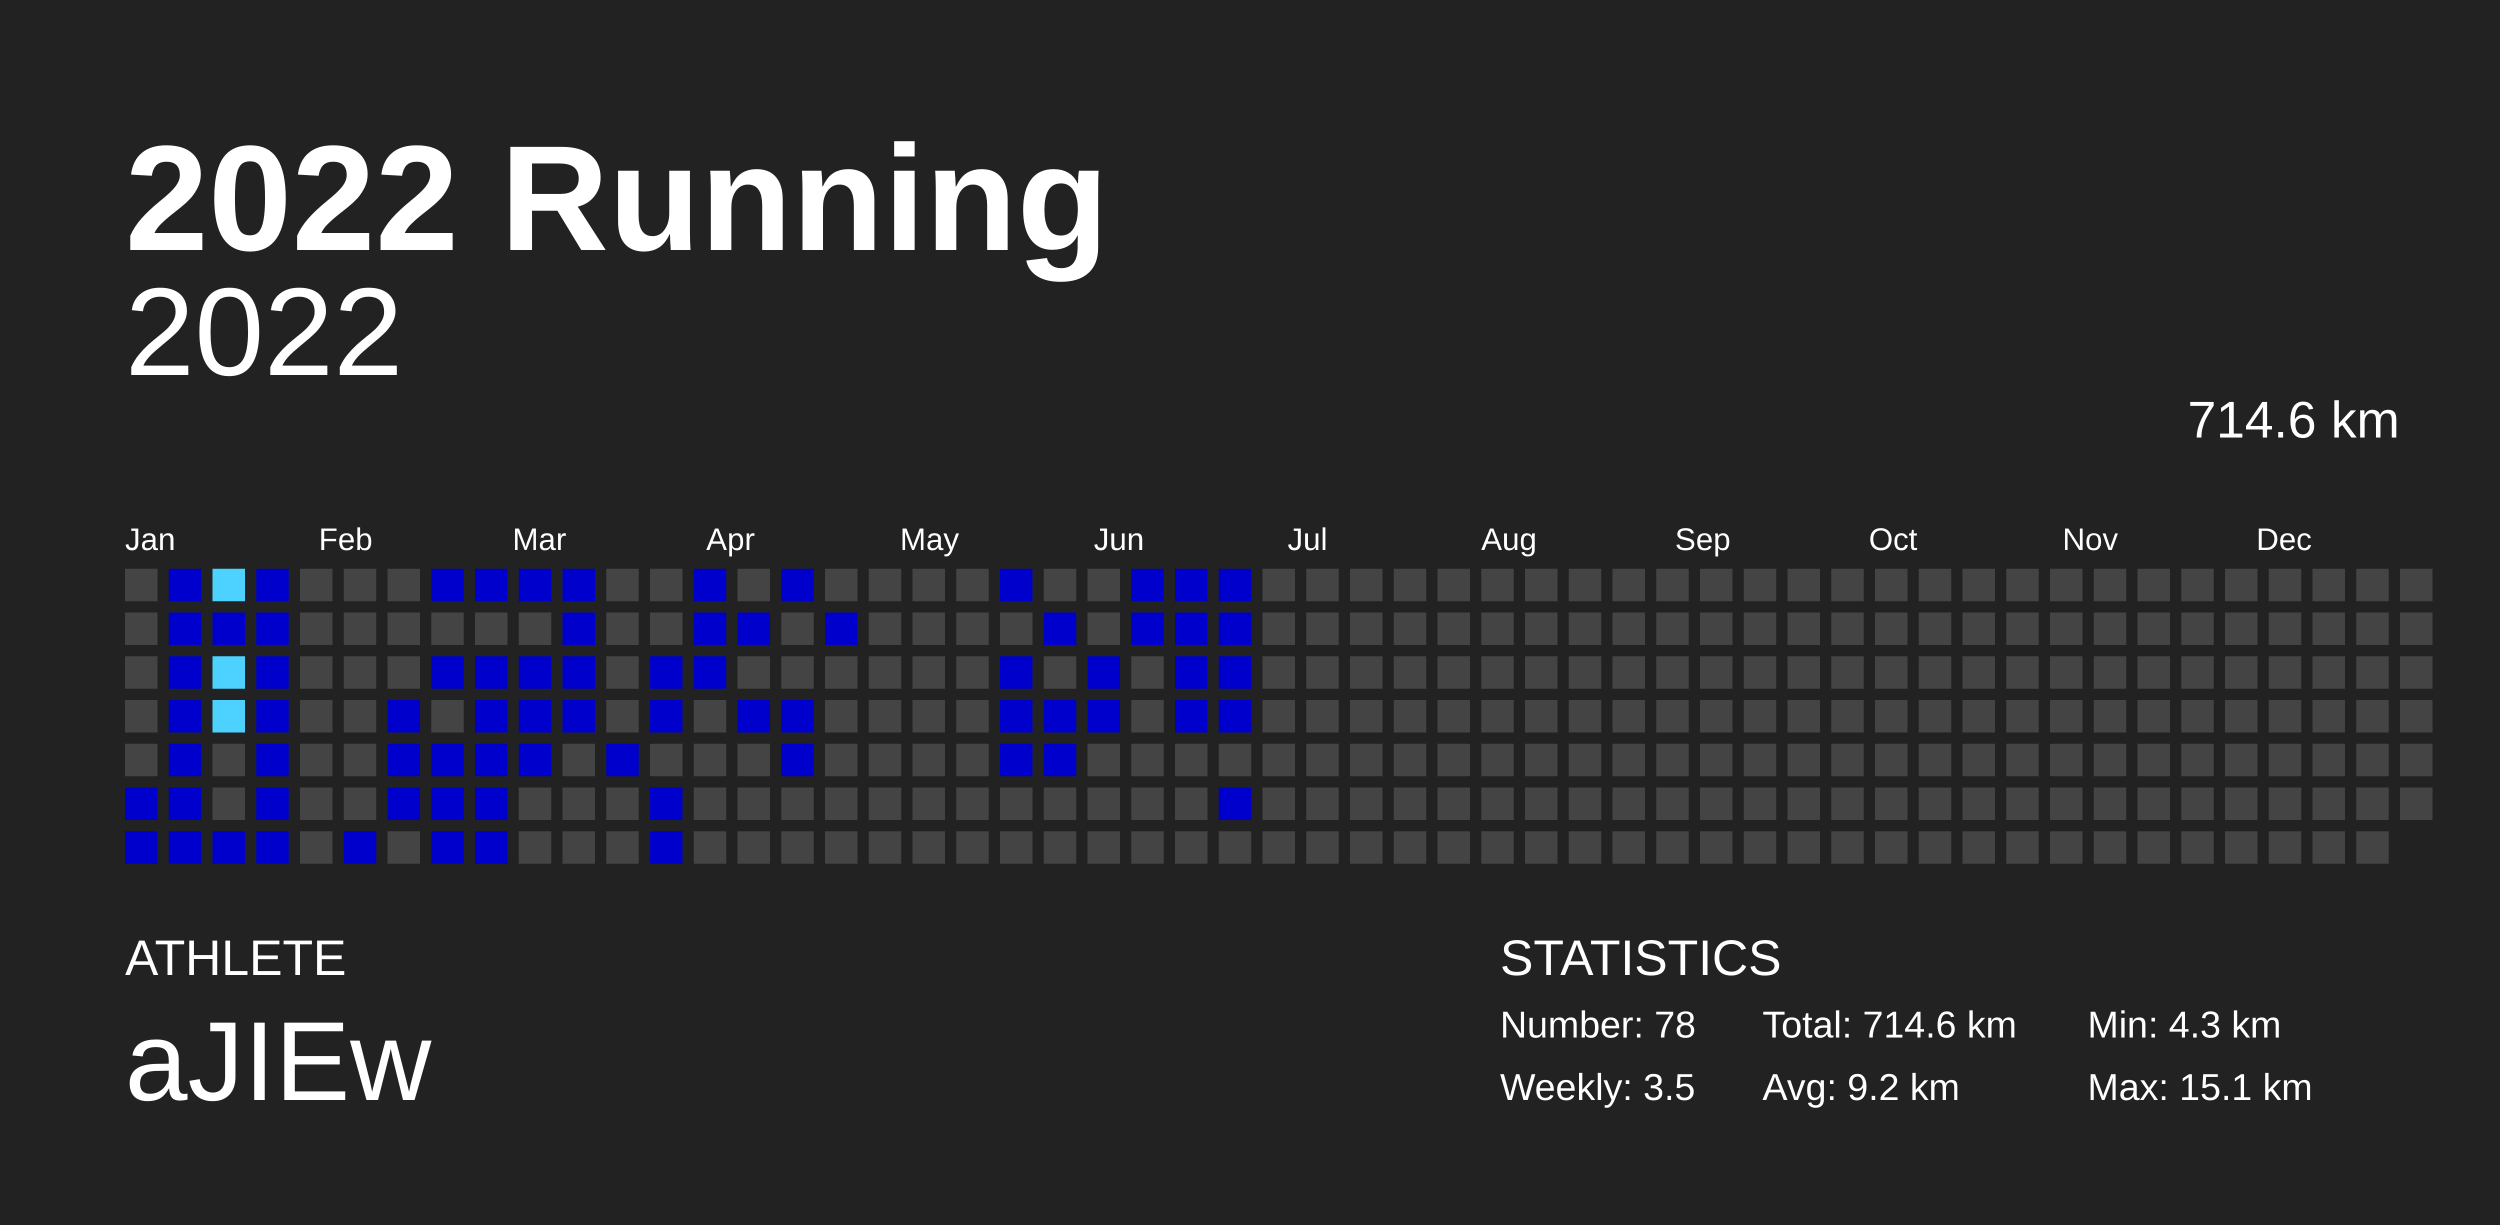
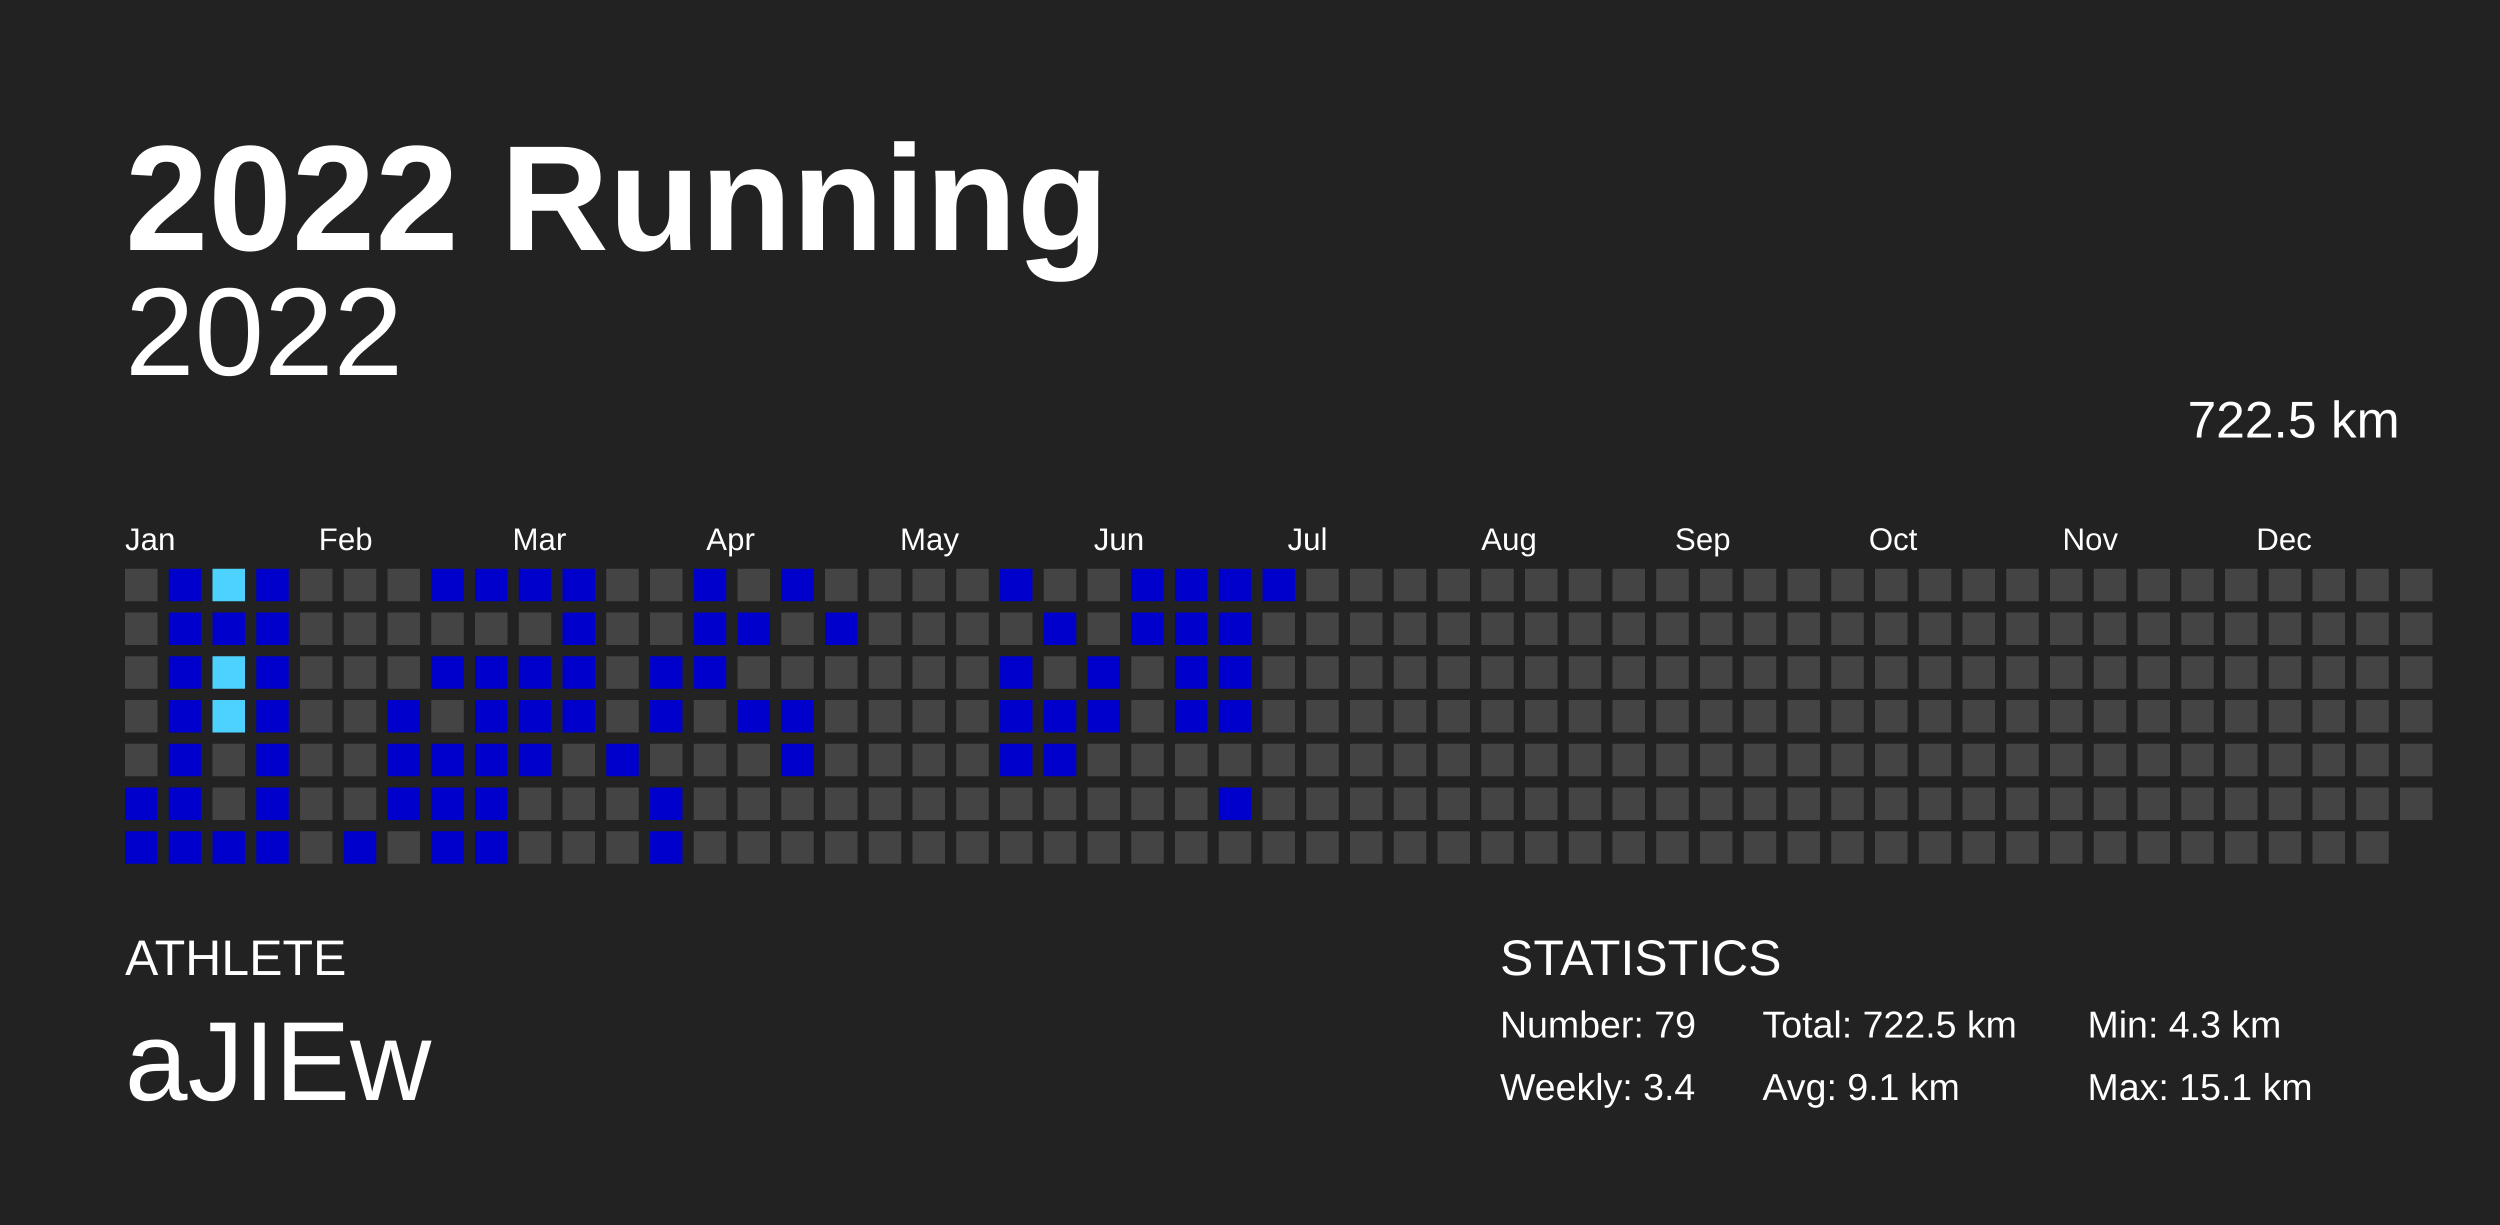
<svg xmlns="http://www.w3.org/2000/svg" baseProfile="full" height="98mm" version="1.1" viewBox="0,0,200,98" width="200mm">
  <defs />
  <rect fill="#222222" height="98" width="200" x="0" y="0" />
  <text fill="#FFFFFF" style="font-size:12px; font-family:Arial; font-weight:bold;" x="10" y="20">2022 Running</text>
  <text fill="#FFFFFF" style="font-size:4px; font-family:Arial" x="10" y="78">ATHLETE</text>
  <text fill="#FFFFFF" style="font-size:9px; font-family:Arial" x="10" y="88">aJIEw</text>
  <text fill="#FFFFFF" style="font-size:4px; font-family:Arial" x="120" y="78">STATISTICS</text>
-   <text fill="#FFFFFF" style="font-size:3px; font-family:Arial" x="120" y="83">Number: 78</text>
-   <text fill="#FFFFFF" style="font-size:3px; font-family:Arial" x="120" y="88">Weekly: 3.5</text>
-   <text fill="#FFFFFF" style="font-size:3px; font-family:Arial" x="141" y="83">Total: 714.6 km</text>
-   <text fill="#FFFFFF" style="font-size:3px; font-family:Arial" x="141" y="88">Avg: 9.2 km</text>
+   <text fill="#FFFFFF" style="font-size:3px; font-family:Arial" x="120" y="83">Number: 79</text>
+   <text fill="#FFFFFF" style="font-size:3px; font-family:Arial" x="120" y="88">Weekly: 3.4</text>
+   <text fill="#FFFFFF" style="font-size:3px; font-family:Arial" x="141" y="83">Total: 722.5 km</text>
+   <text fill="#FFFFFF" style="font-size:3px; font-family:Arial" x="141" y="88">Avg: 9.1 km</text>
  <text fill="#FFFFFF" style="font-size:3px; font-family:Arial" x="167" y="83">Min: 4.3 km</text>
  <text fill="#FFFFFF" style="font-size:3px; font-family:Arial" x="167" y="88">Max: 15.1 km</text>
  <text alignment-baseline="hanging" fill="#FFFFFF" style="font-size:10.0px; font-family:Arial;" x="10" y="30">2022</text>
-   <text alignment-baseline="hanging" fill="#FFFFFF" style="font-size:4.125px; font-family:Arial;" x="175" y="35">714.6 km</text>
+   <text alignment-baseline="hanging" fill="#FFFFFF" style="font-size:4.125px; font-family:Arial;" x="175" y="35">722.5 km</text>
  <text fill="#FFFFFF" style="font-size:2.5px; font-family:Arial" x="10.0" y="44">Jan</text>
  <text fill="#FFFFFF" style="font-size:2.5px; font-family:Arial" x="25.5" y="44">Feb</text>
  <text fill="#FFFFFF" style="font-size:2.5px; font-family:Arial" x="41.0" y="44">Mar</text>
  <text fill="#FFFFFF" style="font-size:2.5px; font-family:Arial" x="56.5" y="44">Apr</text>
  <text fill="#FFFFFF" style="font-size:2.5px; font-family:Arial" x="72.0" y="44">May</text>
  <text fill="#FFFFFF" style="font-size:2.5px; font-family:Arial" x="87.5" y="44">Jun</text>
  <text fill="#FFFFFF" style="font-size:2.5px; font-family:Arial" x="103.0" y="44">Jul</text>
  <text fill="#FFFFFF" style="font-size:2.5px; font-family:Arial" x="118.5" y="44">Aug</text>
  <text fill="#FFFFFF" style="font-size:2.5px; font-family:Arial" x="134.0" y="44">Sep</text>
  <text fill="#FFFFFF" style="font-size:2.5px; font-family:Arial" x="149.5" y="44">Oct</text>
  <text fill="#FFFFFF" style="font-size:2.5px; font-family:Arial" x="165.0" y="44">Nov</text>
  <text fill="#FFFFFF" style="font-size:2.5px; font-family:Arial" x="180.5" y="44">Dec</text>
  <rect fill="#444444" height="2.6" width="2.6" x="10.0" y="45.5" />
  <rect fill="#444444" height="2.6" width="2.6" x="10.0" y="49.0" />
  <rect fill="#444444" height="2.6" width="2.6" x="10.0" y="52.5" />
  <rect fill="#444444" height="2.6" width="2.6" x="10.0" y="56.0" />
  <rect fill="#444444" height="2.6" width="2.6" x="10.0" y="59.5" />
  <rect fill="mediumblue" height="2.6" width="2.6" x="10.0" y="63.0" />
  <rect fill="mediumblue" height="2.6" width="2.6" x="10.0" y="66.5" />
  <rect fill="mediumblue" height="2.6" width="2.6" x="13.5" y="45.5" />
  <rect fill="mediumblue" height="2.6" width="2.6" x="13.5" y="49.0" />
  <rect fill="mediumblue" height="2.6" width="2.6" x="13.5" y="52.5" />
  <rect fill="mediumblue" height="2.6" width="2.6" x="13.5" y="56.0" />
  <rect fill="mediumblue" height="2.6" width="2.6" x="13.5" y="59.5" />
  <rect fill="mediumblue" height="2.6" width="2.6" x="13.5" y="63.0" />
  <rect fill="mediumblue" height="2.6" width="2.6" x="13.5" y="66.5" />
  <rect fill="#4dd2ff" height="2.6" width="2.6" x="17.0" y="45.5" />
  <rect fill="mediumblue" height="2.6" width="2.6" x="17.0" y="49.0" />
  <rect fill="#4dd2ff" height="2.6" width="2.6" x="17.0" y="52.5" />
  <rect fill="#4dd2ff" height="2.6" width="2.6" x="17.0" y="56.0" />
  <rect fill="#444444" height="2.6" width="2.6" x="17.0" y="59.5" />
  <rect fill="#444444" height="2.6" width="2.6" x="17.0" y="63.0" />
  <rect fill="mediumblue" height="2.6" width="2.6" x="17.0" y="66.5" />
  <rect fill="mediumblue" height="2.6" width="2.6" x="20.5" y="45.5" />
  <rect fill="mediumblue" height="2.6" width="2.6" x="20.5" y="49.0" />
  <rect fill="mediumblue" height="2.6" width="2.6" x="20.5" y="52.5" />
  <rect fill="mediumblue" height="2.6" width="2.6" x="20.5" y="56.0" />
  <rect fill="mediumblue" height="2.6" width="2.6" x="20.5" y="59.5" />
  <rect fill="mediumblue" height="2.6" width="2.6" x="20.5" y="63.0" />
  <rect fill="mediumblue" height="2.6" width="2.6" x="20.5" y="66.5" />
  <rect fill="#444444" height="2.6" width="2.6" x="24.0" y="45.5" />
  <rect fill="#444444" height="2.6" width="2.6" x="24.0" y="49.0" />
  <rect fill="#444444" height="2.6" width="2.6" x="24.0" y="52.5" />
  <rect fill="#444444" height="2.6" width="2.6" x="24.0" y="56.0" />
  <rect fill="#444444" height="2.6" width="2.6" x="24.0" y="59.5" />
  <rect fill="#444444" height="2.6" width="2.6" x="24.0" y="63.0" />
  <rect fill="#444444" height="2.6" width="2.6" x="24.0" y="66.5" />
  <rect fill="#444444" height="2.6" width="2.6" x="27.5" y="45.5" />
  <rect fill="#444444" height="2.6" width="2.6" x="27.5" y="49.0" />
  <rect fill="#444444" height="2.6" width="2.6" x="27.5" y="52.5" />
  <rect fill="#444444" height="2.6" width="2.6" x="27.5" y="56.0" />
  <rect fill="#444444" height="2.6" width="2.6" x="27.5" y="59.5" />
  <rect fill="#444444" height="2.6" width="2.6" x="27.5" y="63.0" />
  <rect fill="mediumblue" height="2.6" width="2.6" x="27.5" y="66.5" />
  <rect fill="#444444" height="2.6" width="2.6" x="31.0" y="45.5" />
  <rect fill="#444444" height="2.6" width="2.6" x="31.0" y="49.0" />
  <rect fill="#444444" height="2.6" width="2.6" x="31.0" y="52.5" />
  <rect fill="mediumblue" height="2.6" width="2.6" x="31.0" y="56.0" />
  <rect fill="mediumblue" height="2.6" width="2.6" x="31.0" y="59.5" />
  <rect fill="mediumblue" height="2.6" width="2.6" x="31.0" y="63.0" />
  <rect fill="#444444" height="2.6" width="2.6" x="31.0" y="66.5" />
  <rect fill="mediumblue" height="2.6" width="2.6" x="34.5" y="45.5" />
  <rect fill="#444444" height="2.6" width="2.6" x="34.5" y="49.0" />
  <rect fill="mediumblue" height="2.6" width="2.6" x="34.5" y="52.5" />
  <rect fill="#444444" height="2.6" width="2.6" x="34.5" y="56.0" />
  <rect fill="mediumblue" height="2.6" width="2.6" x="34.5" y="59.5" />
  <rect fill="mediumblue" height="2.6" width="2.6" x="34.5" y="63.0" />
  <rect fill="mediumblue" height="2.6" width="2.6" x="34.5" y="66.5" />
  <rect fill="mediumblue" height="2.6" width="2.6" x="38.0" y="45.5" />
  <rect fill="#444444" height="2.6" width="2.6" x="38.0" y="49.0" />
  <rect fill="mediumblue" height="2.6" width="2.6" x="38.0" y="52.5" />
  <rect fill="mediumblue" height="2.6" width="2.6" x="38.0" y="56.0" />
  <rect fill="mediumblue" height="2.6" width="2.6" x="38.0" y="59.5" />
  <rect fill="mediumblue" height="2.6" width="2.6" x="38.0" y="63.0" />
  <rect fill="mediumblue" height="2.6" width="2.6" x="38.0" y="66.5" />
  <rect fill="mediumblue" height="2.6" width="2.6" x="41.5" y="45.5" />
  <rect fill="#444444" height="2.6" width="2.6" x="41.5" y="49.0" />
  <rect fill="mediumblue" height="2.6" width="2.6" x="41.5" y="52.5" />
  <rect fill="mediumblue" height="2.6" width="2.6" x="41.5" y="56.0" />
  <rect fill="mediumblue" height="2.6" width="2.6" x="41.5" y="59.5" />
  <rect fill="#444444" height="2.6" width="2.6" x="41.5" y="63.0" />
  <rect fill="#444444" height="2.6" width="2.6" x="41.5" y="66.5" />
  <rect fill="mediumblue" height="2.6" width="2.6" x="45.0" y="45.5" />
  <rect fill="mediumblue" height="2.6" width="2.6" x="45.0" y="49.0" />
  <rect fill="mediumblue" height="2.6" width="2.6" x="45.0" y="52.5" />
  <rect fill="mediumblue" height="2.6" width="2.6" x="45.0" y="56.0" />
  <rect fill="#444444" height="2.6" width="2.6" x="45.0" y="59.5" />
  <rect fill="#444444" height="2.6" width="2.6" x="45.0" y="63.0" />
  <rect fill="#444444" height="2.6" width="2.6" x="45.0" y="66.5" />
  <rect fill="#444444" height="2.6" width="2.6" x="48.5" y="45.5" />
  <rect fill="#444444" height="2.6" width="2.6" x="48.5" y="49.0" />
  <rect fill="#444444" height="2.6" width="2.6" x="48.5" y="52.5" />
  <rect fill="#444444" height="2.6" width="2.6" x="48.5" y="56.0" />
  <rect fill="mediumblue" height="2.6" width="2.6" x="48.5" y="59.5" />
  <rect fill="#444444" height="2.6" width="2.6" x="48.5" y="63.0" />
  <rect fill="#444444" height="2.6" width="2.6" x="48.5" y="66.5" />
  <rect fill="#444444" height="2.6" width="2.6" x="52.0" y="45.5" />
  <rect fill="#444444" height="2.6" width="2.6" x="52.0" y="49.0" />
  <rect fill="mediumblue" height="2.6" width="2.6" x="52.0" y="52.5" />
  <rect fill="mediumblue" height="2.6" width="2.6" x="52.0" y="56.0" />
  <rect fill="#444444" height="2.6" width="2.6" x="52.0" y="59.5" />
  <rect fill="mediumblue" height="2.6" width="2.6" x="52.0" y="63.0" />
  <rect fill="mediumblue" height="2.6" width="2.6" x="52.0" y="66.5" />
  <rect fill="mediumblue" height="2.6" width="2.6" x="55.5" y="45.5" />
  <rect fill="mediumblue" height="2.6" width="2.6" x="55.5" y="49.0" />
  <rect fill="mediumblue" height="2.6" width="2.6" x="55.5" y="52.5" />
  <rect fill="#444444" height="2.6" width="2.6" x="55.5" y="56.0" />
  <rect fill="#444444" height="2.6" width="2.6" x="55.5" y="59.5" />
  <rect fill="#444444" height="2.6" width="2.6" x="55.5" y="63.0" />
  <rect fill="#444444" height="2.6" width="2.6" x="55.5" y="66.5" />
  <rect fill="#444444" height="2.6" width="2.6" x="59.0" y="45.5" />
  <rect fill="mediumblue" height="2.6" width="2.6" x="59.0" y="49.0" />
  <rect fill="#444444" height="2.6" width="2.6" x="59.0" y="52.5" />
  <rect fill="mediumblue" height="2.6" width="2.6" x="59.0" y="56.0" />
  <rect fill="#444444" height="2.6" width="2.6" x="59.0" y="59.5" />
  <rect fill="#444444" height="2.6" width="2.6" x="59.0" y="63.0" />
  <rect fill="#444444" height="2.6" width="2.6" x="59.0" y="66.5" />
  <rect fill="mediumblue" height="2.6" width="2.6" x="62.5" y="45.5" />
  <rect fill="#444444" height="2.6" width="2.6" x="62.5" y="49.0" />
  <rect fill="#444444" height="2.6" width="2.6" x="62.5" y="52.5" />
  <rect fill="mediumblue" height="2.6" width="2.6" x="62.5" y="56.0" />
  <rect fill="mediumblue" height="2.6" width="2.6" x="62.5" y="59.5" />
  <rect fill="#444444" height="2.6" width="2.6" x="62.5" y="63.0" />
  <rect fill="#444444" height="2.6" width="2.6" x="62.5" y="66.5" />
  <rect fill="#444444" height="2.6" width="2.6" x="66.0" y="45.5" />
  <rect fill="mediumblue" height="2.6" width="2.6" x="66.0" y="49.0" />
  <rect fill="#444444" height="2.6" width="2.6" x="66.0" y="52.5" />
  <rect fill="#444444" height="2.6" width="2.6" x="66.0" y="56.0" />
  <rect fill="#444444" height="2.6" width="2.6" x="66.0" y="59.5" />
  <rect fill="#444444" height="2.6" width="2.6" x="66.0" y="63.0" />
  <rect fill="#444444" height="2.6" width="2.6" x="66.0" y="66.5" />
  <rect fill="#444444" height="2.6" width="2.6" x="69.5" y="45.5" />
  <rect fill="#444444" height="2.6" width="2.6" x="69.5" y="49.0" />
  <rect fill="#444444" height="2.6" width="2.6" x="69.5" y="52.5" />
  <rect fill="#444444" height="2.6" width="2.6" x="69.5" y="56.0" />
  <rect fill="#444444" height="2.6" width="2.6" x="69.5" y="59.5" />
  <rect fill="#444444" height="2.6" width="2.6" x="69.5" y="63.0" />
  <rect fill="#444444" height="2.6" width="2.6" x="69.5" y="66.5" />
  <rect fill="#444444" height="2.6" width="2.6" x="73.0" y="45.5" />
  <rect fill="#444444" height="2.6" width="2.6" x="73.0" y="49.0" />
  <rect fill="#444444" height="2.6" width="2.6" x="73.0" y="52.5" />
  <rect fill="#444444" height="2.6" width="2.6" x="73.0" y="56.0" />
  <rect fill="#444444" height="2.6" width="2.6" x="73.0" y="59.5" />
  <rect fill="#444444" height="2.6" width="2.6" x="73.0" y="63.0" />
  <rect fill="#444444" height="2.6" width="2.6" x="73.0" y="66.5" />
  <rect fill="#444444" height="2.6" width="2.6" x="76.5" y="45.5" />
  <rect fill="#444444" height="2.6" width="2.6" x="76.5" y="49.0" />
  <rect fill="#444444" height="2.6" width="2.6" x="76.5" y="52.5" />
  <rect fill="#444444" height="2.6" width="2.6" x="76.5" y="56.0" />
  <rect fill="#444444" height="2.6" width="2.6" x="76.5" y="59.5" />
  <rect fill="#444444" height="2.6" width="2.6" x="76.5" y="63.0" />
  <rect fill="#444444" height="2.6" width="2.6" x="76.5" y="66.5" />
  <rect fill="mediumblue" height="2.6" width="2.6" x="80.0" y="45.5" />
  <rect fill="#444444" height="2.6" width="2.6" x="80.0" y="49.0" />
  <rect fill="mediumblue" height="2.6" width="2.6" x="80.0" y="52.5" />
  <rect fill="mediumblue" height="2.6" width="2.6" x="80.0" y="56.0" />
  <rect fill="mediumblue" height="2.6" width="2.6" x="80.0" y="59.5" />
  <rect fill="#444444" height="2.6" width="2.6" x="80.0" y="63.0" />
  <rect fill="#444444" height="2.6" width="2.6" x="80.0" y="66.5" />
  <rect fill="#444444" height="2.6" width="2.6" x="83.5" y="45.5" />
  <rect fill="mediumblue" height="2.6" width="2.6" x="83.5" y="49.0" />
  <rect fill="#444444" height="2.6" width="2.6" x="83.5" y="52.5" />
  <rect fill="mediumblue" height="2.6" width="2.6" x="83.5" y="56.0" />
  <rect fill="mediumblue" height="2.6" width="2.6" x="83.5" y="59.5" />
  <rect fill="#444444" height="2.6" width="2.6" x="83.5" y="63.0" />
  <rect fill="#444444" height="2.6" width="2.6" x="83.5" y="66.5" />
  <rect fill="#444444" height="2.6" width="2.6" x="87.0" y="45.5" />
  <rect fill="#444444" height="2.6" width="2.6" x="87.0" y="49.0" />
  <rect fill="mediumblue" height="2.6" width="2.6" x="87.0" y="52.5" />
  <rect fill="mediumblue" height="2.6" width="2.6" x="87.0" y="56.0" />
  <rect fill="#444444" height="2.6" width="2.6" x="87.0" y="59.5" />
  <rect fill="#444444" height="2.6" width="2.6" x="87.0" y="63.0" />
  <rect fill="#444444" height="2.6" width="2.6" x="87.0" y="66.5" />
  <rect fill="mediumblue" height="2.6" width="2.6" x="90.5" y="45.5" />
  <rect fill="mediumblue" height="2.6" width="2.6" x="90.5" y="49.0" />
  <rect fill="#444444" height="2.6" width="2.6" x="90.5" y="52.5" />
  <rect fill="#444444" height="2.6" width="2.6" x="90.5" y="56.0" />
  <rect fill="#444444" height="2.6" width="2.6" x="90.5" y="59.5" />
  <rect fill="#444444" height="2.6" width="2.6" x="90.5" y="63.0" />
  <rect fill="#444444" height="2.6" width="2.6" x="90.5" y="66.5" />
  <rect fill="mediumblue" height="2.6" width="2.6" x="94.0" y="45.5" />
  <rect fill="mediumblue" height="2.6" width="2.6" x="94.0" y="49.0" />
  <rect fill="mediumblue" height="2.6" width="2.6" x="94.0" y="52.5" />
  <rect fill="mediumblue" height="2.6" width="2.6" x="94.0" y="56.0" />
  <rect fill="#444444" height="2.6" width="2.6" x="94.0" y="59.5" />
  <rect fill="#444444" height="2.6" width="2.6" x="94.0" y="63.0" />
  <rect fill="#444444" height="2.6" width="2.6" x="94.0" y="66.5" />
  <rect fill="mediumblue" height="2.6" width="2.6" x="97.5" y="45.5" />
  <rect fill="mediumblue" height="2.6" width="2.6" x="97.5" y="49.0" />
  <rect fill="mediumblue" height="2.6" width="2.6" x="97.5" y="52.5" />
  <rect fill="mediumblue" height="2.6" width="2.6" x="97.5" y="56.0" />
  <rect fill="#444444" height="2.6" width="2.6" x="97.5" y="59.5" />
  <rect fill="mediumblue" height="2.6" width="2.6" x="97.5" y="63.0" />
  <rect fill="#444444" height="2.6" width="2.6" x="97.5" y="66.5" />
-   <rect fill="#444444" height="2.6" width="2.6" x="101.0" y="45.5" />
+   <rect fill="mediumblue" height="2.6" width="2.6" x="101.0" y="45.5" />
  <rect fill="#444444" height="2.6" width="2.6" x="101.0" y="49.0" />
  <rect fill="#444444" height="2.6" width="2.6" x="101.0" y="52.5" />
  <rect fill="#444444" height="2.6" width="2.6" x="101.0" y="56.0" />
  <rect fill="#444444" height="2.6" width="2.6" x="101.0" y="59.5" />
  <rect fill="#444444" height="2.6" width="2.6" x="101.0" y="63.0" />
  <rect fill="#444444" height="2.6" width="2.6" x="101.0" y="66.5" />
  <rect fill="#444444" height="2.6" width="2.6" x="104.5" y="45.5" />
  <rect fill="#444444" height="2.6" width="2.6" x="104.5" y="49.0" />
  <rect fill="#444444" height="2.6" width="2.6" x="104.5" y="52.5" />
  <rect fill="#444444" height="2.6" width="2.6" x="104.5" y="56.0" />
  <rect fill="#444444" height="2.6" width="2.6" x="104.5" y="59.5" />
  <rect fill="#444444" height="2.6" width="2.6" x="104.5" y="63.0" />
  <rect fill="#444444" height="2.6" width="2.6" x="104.5" y="66.5" />
  <rect fill="#444444" height="2.6" width="2.6" x="108.0" y="45.5" />
  <rect fill="#444444" height="2.6" width="2.6" x="108.0" y="49.0" />
  <rect fill="#444444" height="2.6" width="2.6" x="108.0" y="52.5" />
  <rect fill="#444444" height="2.6" width="2.6" x="108.0" y="56.0" />
  <rect fill="#444444" height="2.6" width="2.6" x="108.0" y="59.5" />
  <rect fill="#444444" height="2.6" width="2.6" x="108.0" y="63.0" />
  <rect fill="#444444" height="2.6" width="2.6" x="108.0" y="66.5" />
  <rect fill="#444444" height="2.6" width="2.6" x="111.5" y="45.5" />
  <rect fill="#444444" height="2.6" width="2.6" x="111.5" y="49.0" />
  <rect fill="#444444" height="2.6" width="2.6" x="111.5" y="52.5" />
  <rect fill="#444444" height="2.6" width="2.6" x="111.5" y="56.0" />
  <rect fill="#444444" height="2.6" width="2.6" x="111.5" y="59.5" />
  <rect fill="#444444" height="2.6" width="2.6" x="111.5" y="63.0" />
  <rect fill="#444444" height="2.6" width="2.6" x="111.5" y="66.5" />
  <rect fill="#444444" height="2.6" width="2.6" x="115.0" y="45.5" />
  <rect fill="#444444" height="2.6" width="2.6" x="115.0" y="49.0" />
  <rect fill="#444444" height="2.6" width="2.6" x="115.0" y="52.5" />
  <rect fill="#444444" height="2.6" width="2.6" x="115.0" y="56.0" />
  <rect fill="#444444" height="2.6" width="2.6" x="115.0" y="59.5" />
  <rect fill="#444444" height="2.6" width="2.6" x="115.0" y="63.0" />
  <rect fill="#444444" height="2.6" width="2.6" x="115.0" y="66.5" />
  <rect fill="#444444" height="2.6" width="2.6" x="118.5" y="45.5" />
  <rect fill="#444444" height="2.6" width="2.6" x="118.5" y="49.0" />
  <rect fill="#444444" height="2.6" width="2.6" x="118.5" y="52.5" />
  <rect fill="#444444" height="2.6" width="2.6" x="118.5" y="56.0" />
  <rect fill="#444444" height="2.6" width="2.6" x="118.5" y="59.5" />
  <rect fill="#444444" height="2.6" width="2.6" x="118.5" y="63.0" />
  <rect fill="#444444" height="2.6" width="2.6" x="118.5" y="66.5" />
  <rect fill="#444444" height="2.6" width="2.6" x="122.0" y="45.5" />
  <rect fill="#444444" height="2.6" width="2.6" x="122.0" y="49.0" />
  <rect fill="#444444" height="2.6" width="2.6" x="122.0" y="52.5" />
  <rect fill="#444444" height="2.6" width="2.6" x="122.0" y="56.0" />
  <rect fill="#444444" height="2.6" width="2.6" x="122.0" y="59.5" />
  <rect fill="#444444" height="2.6" width="2.6" x="122.0" y="63.0" />
  <rect fill="#444444" height="2.6" width="2.6" x="122.0" y="66.5" />
  <rect fill="#444444" height="2.6" width="2.6" x="125.5" y="45.5" />
  <rect fill="#444444" height="2.6" width="2.6" x="125.5" y="49.0" />
  <rect fill="#444444" height="2.6" width="2.6" x="125.5" y="52.5" />
  <rect fill="#444444" height="2.6" width="2.6" x="125.5" y="56.0" />
  <rect fill="#444444" height="2.6" width="2.6" x="125.5" y="59.5" />
  <rect fill="#444444" height="2.6" width="2.6" x="125.5" y="63.0" />
  <rect fill="#444444" height="2.6" width="2.6" x="125.5" y="66.5" />
  <rect fill="#444444" height="2.6" width="2.6" x="129.0" y="45.5" />
  <rect fill="#444444" height="2.6" width="2.6" x="129.0" y="49.0" />
  <rect fill="#444444" height="2.6" width="2.6" x="129.0" y="52.5" />
  <rect fill="#444444" height="2.6" width="2.6" x="129.0" y="56.0" />
  <rect fill="#444444" height="2.6" width="2.6" x="129.0" y="59.5" />
  <rect fill="#444444" height="2.6" width="2.6" x="129.0" y="63.0" />
  <rect fill="#444444" height="2.6" width="2.6" x="129.0" y="66.5" />
  <rect fill="#444444" height="2.6" width="2.6" x="132.5" y="45.5" />
  <rect fill="#444444" height="2.6" width="2.6" x="132.5" y="49.0" />
  <rect fill="#444444" height="2.6" width="2.6" x="132.5" y="52.5" />
  <rect fill="#444444" height="2.6" width="2.6" x="132.5" y="56.0" />
  <rect fill="#444444" height="2.6" width="2.6" x="132.5" y="59.5" />
  <rect fill="#444444" height="2.6" width="2.6" x="132.5" y="63.0" />
  <rect fill="#444444" height="2.6" width="2.6" x="132.5" y="66.5" />
  <rect fill="#444444" height="2.6" width="2.6" x="136.0" y="45.5" />
  <rect fill="#444444" height="2.6" width="2.6" x="136.0" y="49.0" />
  <rect fill="#444444" height="2.6" width="2.6" x="136.0" y="52.5" />
  <rect fill="#444444" height="2.6" width="2.6" x="136.0" y="56.0" />
  <rect fill="#444444" height="2.6" width="2.6" x="136.0" y="59.5" />
  <rect fill="#444444" height="2.6" width="2.6" x="136.0" y="63.0" />
  <rect fill="#444444" height="2.6" width="2.6" x="136.0" y="66.5" />
  <rect fill="#444444" height="2.6" width="2.6" x="139.5" y="45.5" />
  <rect fill="#444444" height="2.6" width="2.6" x="139.5" y="49.0" />
  <rect fill="#444444" height="2.6" width="2.6" x="139.5" y="52.5" />
  <rect fill="#444444" height="2.6" width="2.6" x="139.5" y="56.0" />
  <rect fill="#444444" height="2.6" width="2.6" x="139.5" y="59.5" />
  <rect fill="#444444" height="2.6" width="2.6" x="139.5" y="63.0" />
  <rect fill="#444444" height="2.6" width="2.6" x="139.5" y="66.5" />
  <rect fill="#444444" height="2.6" width="2.6" x="143.0" y="45.5" />
  <rect fill="#444444" height="2.6" width="2.6" x="143.0" y="49.0" />
  <rect fill="#444444" height="2.6" width="2.6" x="143.0" y="52.5" />
  <rect fill="#444444" height="2.6" width="2.6" x="143.0" y="56.0" />
  <rect fill="#444444" height="2.6" width="2.6" x="143.0" y="59.5" />
  <rect fill="#444444" height="2.6" width="2.6" x="143.0" y="63.0" />
  <rect fill="#444444" height="2.6" width="2.6" x="143.0" y="66.5" />
  <rect fill="#444444" height="2.6" width="2.6" x="146.5" y="45.5" />
  <rect fill="#444444" height="2.6" width="2.6" x="146.5" y="49.0" />
  <rect fill="#444444" height="2.6" width="2.6" x="146.5" y="52.5" />
  <rect fill="#444444" height="2.6" width="2.6" x="146.5" y="56.0" />
  <rect fill="#444444" height="2.6" width="2.6" x="146.5" y="59.5" />
  <rect fill="#444444" height="2.6" width="2.6" x="146.5" y="63.0" />
  <rect fill="#444444" height="2.6" width="2.6" x="146.5" y="66.5" />
  <rect fill="#444444" height="2.6" width="2.6" x="150.0" y="45.5" />
  <rect fill="#444444" height="2.6" width="2.6" x="150.0" y="49.0" />
  <rect fill="#444444" height="2.6" width="2.6" x="150.0" y="52.5" />
  <rect fill="#444444" height="2.6" width="2.6" x="150.0" y="56.0" />
  <rect fill="#444444" height="2.6" width="2.6" x="150.0" y="59.5" />
  <rect fill="#444444" height="2.6" width="2.6" x="150.0" y="63.0" />
  <rect fill="#444444" height="2.6" width="2.6" x="150.0" y="66.5" />
  <rect fill="#444444" height="2.6" width="2.6" x="153.5" y="45.5" />
  <rect fill="#444444" height="2.6" width="2.6" x="153.5" y="49.0" />
  <rect fill="#444444" height="2.6" width="2.6" x="153.5" y="52.5" />
  <rect fill="#444444" height="2.6" width="2.6" x="153.5" y="56.0" />
  <rect fill="#444444" height="2.6" width="2.6" x="153.5" y="59.5" />
  <rect fill="#444444" height="2.6" width="2.6" x="153.5" y="63.0" />
  <rect fill="#444444" height="2.6" width="2.6" x="153.5" y="66.5" />
  <rect fill="#444444" height="2.6" width="2.6" x="157.0" y="45.5" />
  <rect fill="#444444" height="2.6" width="2.6" x="157.0" y="49.0" />
  <rect fill="#444444" height="2.6" width="2.6" x="157.0" y="52.5" />
  <rect fill="#444444" height="2.6" width="2.6" x="157.0" y="56.0" />
  <rect fill="#444444" height="2.6" width="2.6" x="157.0" y="59.5" />
  <rect fill="#444444" height="2.6" width="2.6" x="157.0" y="63.0" />
  <rect fill="#444444" height="2.6" width="2.6" x="157.0" y="66.5" />
  <rect fill="#444444" height="2.6" width="2.6" x="160.5" y="45.5" />
  <rect fill="#444444" height="2.6" width="2.6" x="160.5" y="49.0" />
  <rect fill="#444444" height="2.6" width="2.6" x="160.5" y="52.5" />
  <rect fill="#444444" height="2.6" width="2.6" x="160.5" y="56.0" />
  <rect fill="#444444" height="2.6" width="2.6" x="160.5" y="59.5" />
  <rect fill="#444444" height="2.6" width="2.6" x="160.5" y="63.0" />
  <rect fill="#444444" height="2.6" width="2.6" x="160.5" y="66.5" />
  <rect fill="#444444" height="2.6" width="2.6" x="164.0" y="45.5" />
  <rect fill="#444444" height="2.6" width="2.6" x="164.0" y="49.0" />
  <rect fill="#444444" height="2.6" width="2.6" x="164.0" y="52.5" />
  <rect fill="#444444" height="2.6" width="2.6" x="164.0" y="56.0" />
  <rect fill="#444444" height="2.6" width="2.6" x="164.0" y="59.5" />
  <rect fill="#444444" height="2.6" width="2.6" x="164.0" y="63.0" />
  <rect fill="#444444" height="2.6" width="2.6" x="164.0" y="66.5" />
  <rect fill="#444444" height="2.6" width="2.6" x="167.5" y="45.5" />
  <rect fill="#444444" height="2.6" width="2.6" x="167.5" y="49.0" />
  <rect fill="#444444" height="2.6" width="2.6" x="167.5" y="52.5" />
  <rect fill="#444444" height="2.6" width="2.6" x="167.5" y="56.0" />
  <rect fill="#444444" height="2.6" width="2.6" x="167.5" y="59.5" />
  <rect fill="#444444" height="2.6" width="2.6" x="167.5" y="63.0" />
  <rect fill="#444444" height="2.6" width="2.6" x="167.5" y="66.5" />
  <rect fill="#444444" height="2.6" width="2.6" x="171.0" y="45.5" />
  <rect fill="#444444" height="2.6" width="2.6" x="171.0" y="49.0" />
  <rect fill="#444444" height="2.6" width="2.6" x="171.0" y="52.5" />
  <rect fill="#444444" height="2.6" width="2.6" x="171.0" y="56.0" />
  <rect fill="#444444" height="2.6" width="2.6" x="171.0" y="59.5" />
  <rect fill="#444444" height="2.6" width="2.6" x="171.0" y="63.0" />
  <rect fill="#444444" height="2.6" width="2.6" x="171.0" y="66.5" />
  <rect fill="#444444" height="2.6" width="2.6" x="174.5" y="45.5" />
  <rect fill="#444444" height="2.6" width="2.6" x="174.5" y="49.0" />
  <rect fill="#444444" height="2.6" width="2.6" x="174.5" y="52.5" />
  <rect fill="#444444" height="2.6" width="2.6" x="174.5" y="56.0" />
  <rect fill="#444444" height="2.6" width="2.6" x="174.5" y="59.5" />
  <rect fill="#444444" height="2.6" width="2.6" x="174.5" y="63.0" />
  <rect fill="#444444" height="2.6" width="2.6" x="174.5" y="66.5" />
  <rect fill="#444444" height="2.6" width="2.6" x="178.0" y="45.5" />
  <rect fill="#444444" height="2.6" width="2.6" x="178.0" y="49.0" />
  <rect fill="#444444" height="2.6" width="2.6" x="178.0" y="52.5" />
  <rect fill="#444444" height="2.6" width="2.6" x="178.0" y="56.0" />
  <rect fill="#444444" height="2.6" width="2.6" x="178.0" y="59.5" />
  <rect fill="#444444" height="2.6" width="2.6" x="178.0" y="63.0" />
  <rect fill="#444444" height="2.6" width="2.6" x="178.0" y="66.5" />
  <rect fill="#444444" height="2.6" width="2.6" x="181.5" y="45.5" />
  <rect fill="#444444" height="2.6" width="2.6" x="181.5" y="49.0" />
  <rect fill="#444444" height="2.6" width="2.6" x="181.5" y="52.5" />
  <rect fill="#444444" height="2.6" width="2.6" x="181.5" y="56.0" />
  <rect fill="#444444" height="2.6" width="2.6" x="181.5" y="59.5" />
  <rect fill="#444444" height="2.6" width="2.6" x="181.5" y="63.0" />
  <rect fill="#444444" height="2.6" width="2.6" x="181.5" y="66.5" />
  <rect fill="#444444" height="2.6" width="2.6" x="185.0" y="45.5" />
  <rect fill="#444444" height="2.6" width="2.6" x="185.0" y="49.0" />
  <rect fill="#444444" height="2.6" width="2.6" x="185.0" y="52.5" />
  <rect fill="#444444" height="2.6" width="2.6" x="185.0" y="56.0" />
  <rect fill="#444444" height="2.6" width="2.6" x="185.0" y="59.5" />
  <rect fill="#444444" height="2.6" width="2.6" x="185.0" y="63.0" />
  <rect fill="#444444" height="2.6" width="2.6" x="185.0" y="66.5" />
  <rect fill="#444444" height="2.6" width="2.6" x="188.5" y="45.5" />
  <rect fill="#444444" height="2.6" width="2.6" x="188.5" y="49.0" />
  <rect fill="#444444" height="2.6" width="2.6" x="188.5" y="52.5" />
  <rect fill="#444444" height="2.6" width="2.6" x="188.5" y="56.0" />
  <rect fill="#444444" height="2.6" width="2.6" x="188.5" y="59.5" />
  <rect fill="#444444" height="2.6" width="2.6" x="188.5" y="63.0" />
  <rect fill="#444444" height="2.6" width="2.6" x="188.5" y="66.5" />
  <rect fill="#444444" height="2.6" width="2.6" x="192.0" y="45.5" />
  <rect fill="#444444" height="2.6" width="2.6" x="192.0" y="49.0" />
  <rect fill="#444444" height="2.6" width="2.6" x="192.0" y="52.5" />
  <rect fill="#444444" height="2.6" width="2.6" x="192.0" y="56.0" />
  <rect fill="#444444" height="2.6" width="2.6" x="192.0" y="59.5" />
  <rect fill="#444444" height="2.6" width="2.6" x="192.0" y="63.0" />
</svg>
